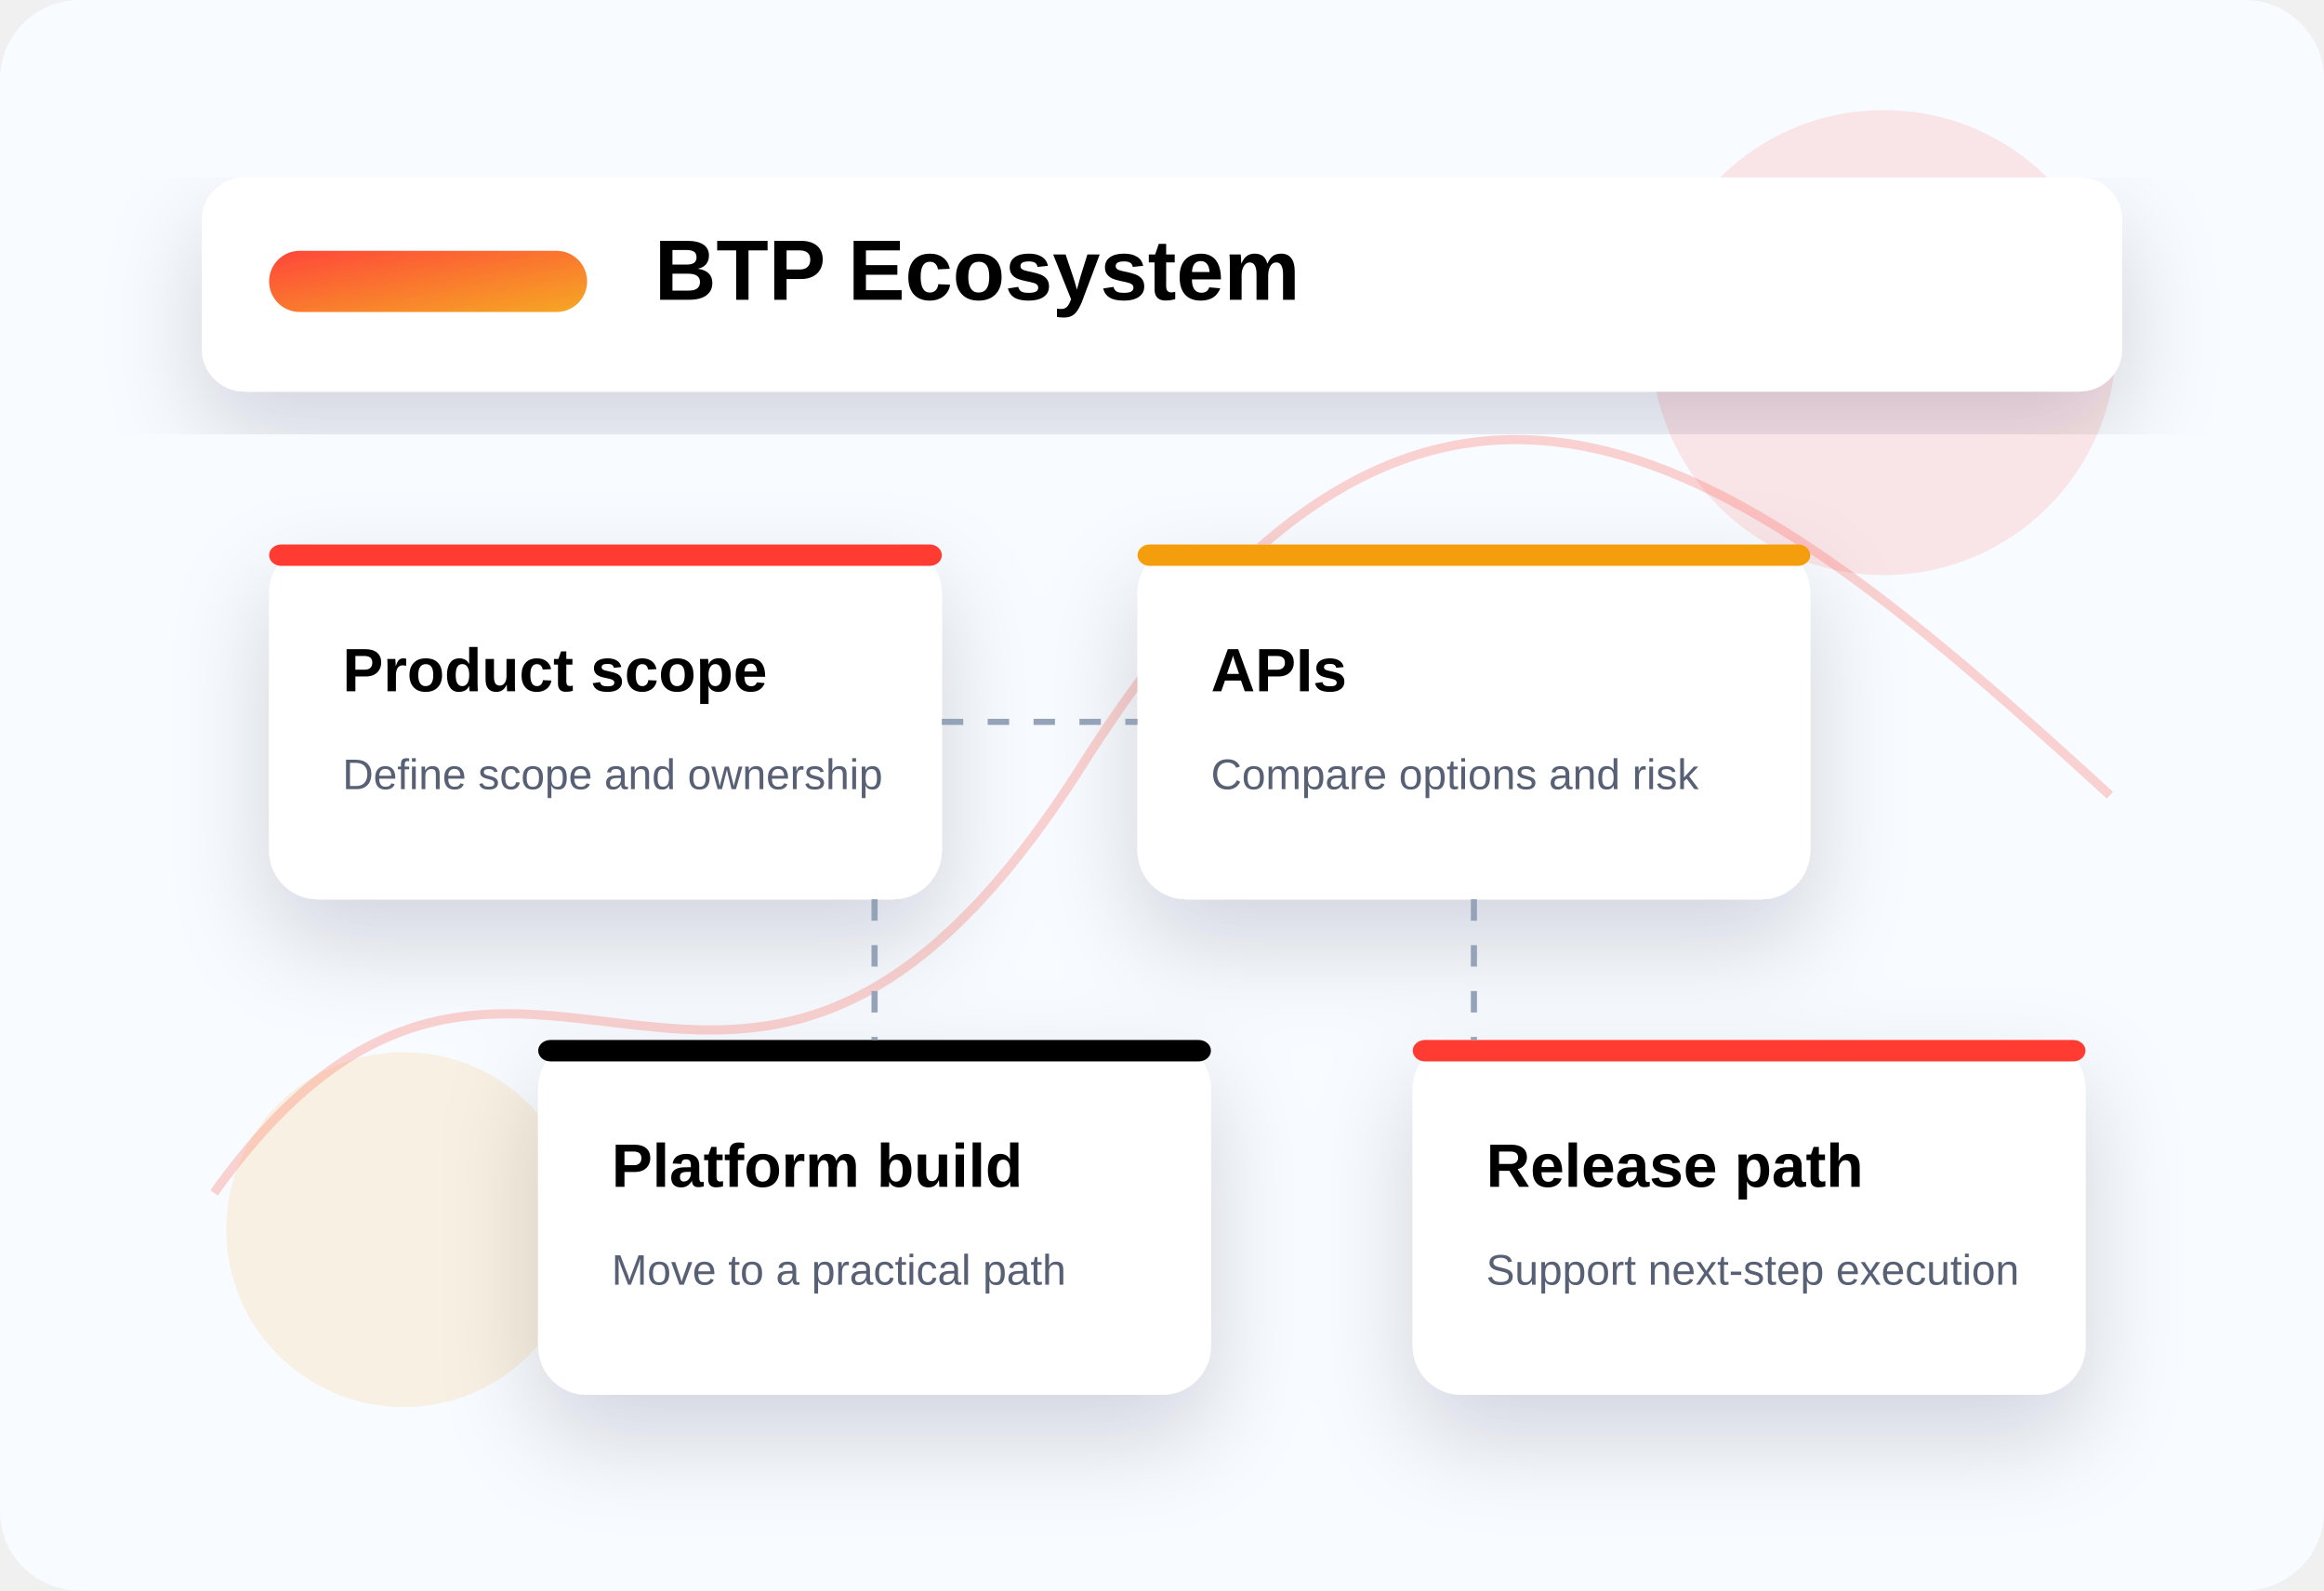
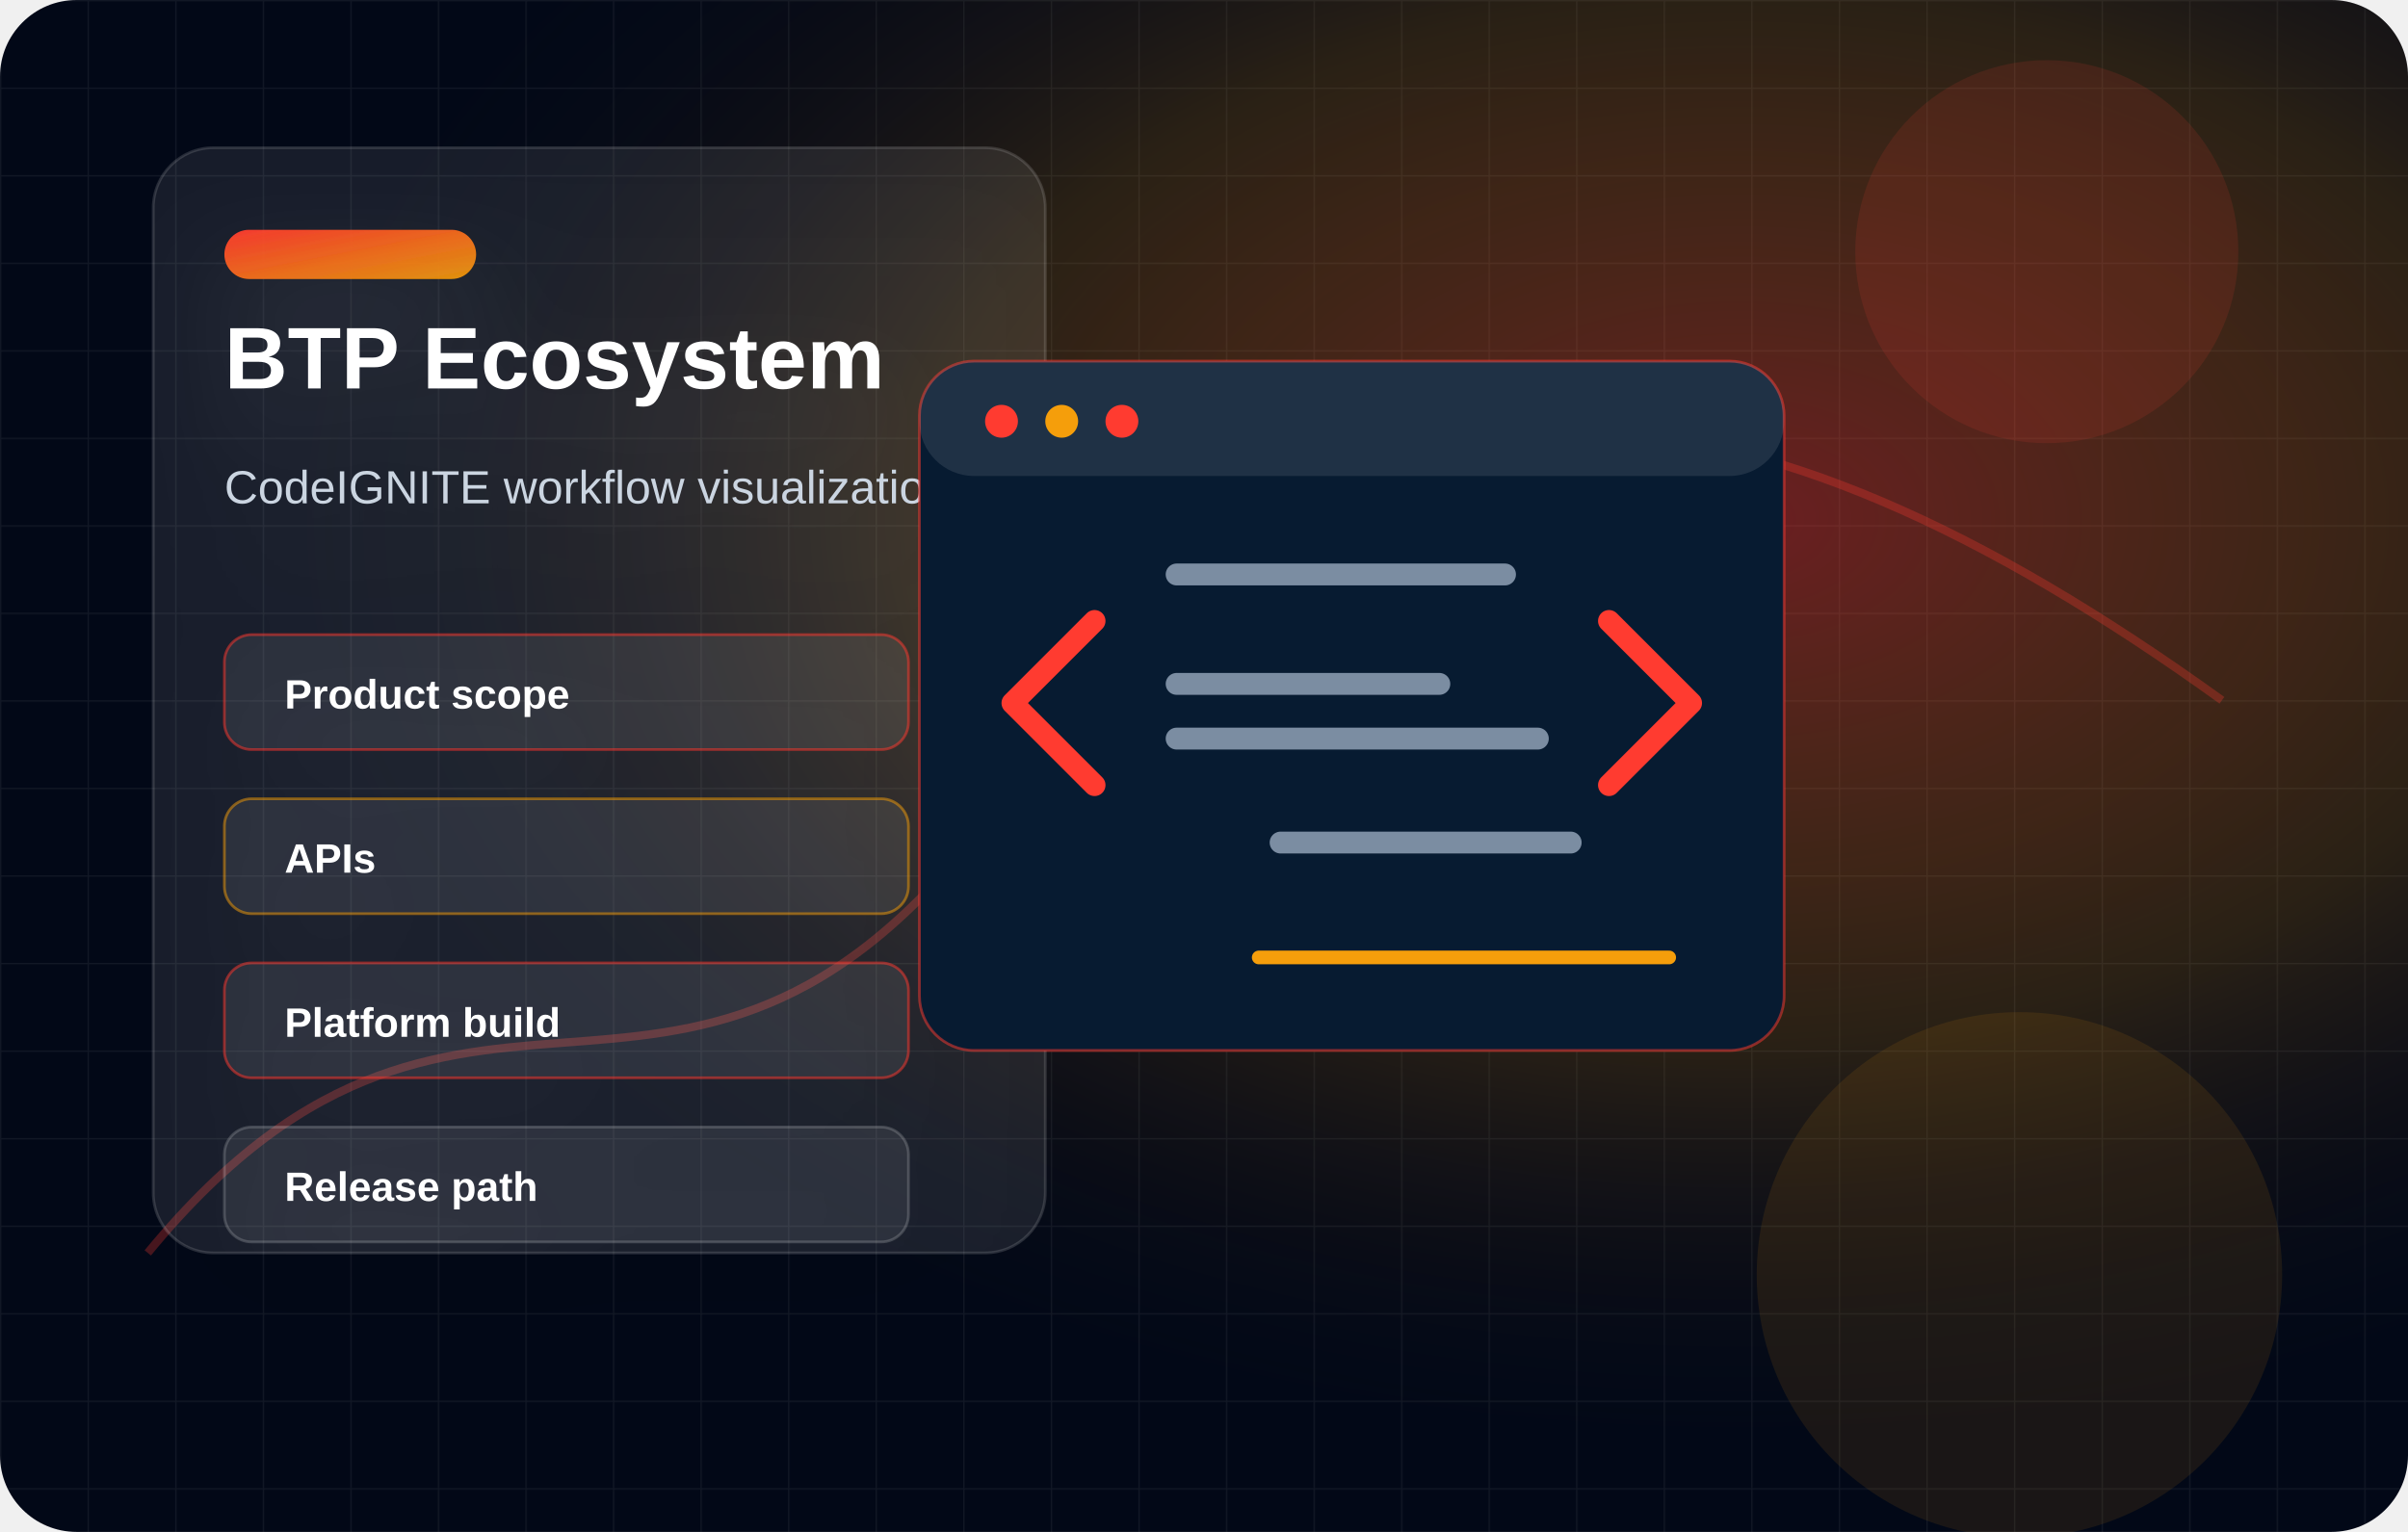
- <svg xmlns="http://www.w3.org/2000/svg" width="760" height="520" viewBox="0 0 760 520" role="img" aria-labelledby="title desc">
+ <svg xmlns="http://www.w3.org/2000/svg" width="880" height="560" viewBox="0 0 880 560" role="img" aria-labelledby="title desc">
  <defs>
    <linearGradient id="g" x1="0" y1="0" x2="1" y2="1">
      <stop offset="0" stop-color="#FF3B30" stop-opacity=".95" />
      <stop offset="1" stop-color="#F59E0B" stop-opacity=".9" />
    </linearGradient>
+     <radialGradient id="r" cx=".72" cy=".34" r=".62">
+       <stop offset="0" stop-color="#FF3B30" stop-opacity=".42" />
+       <stop offset=".55" stop-color="#F59E0B" stop-opacity=".16" />
+       <stop offset="1" stop-color="#020817" stop-opacity="0" />
+     </radialGradient>
+     <pattern id="grid" width="32" height="32" patternUnits="userSpaceOnUse">
+       <path d="M32 0H0V32" fill="none" stroke="#ffffff" stroke-opacity=".06" />
+     </pattern>
    <filter id="s" x="-20%" y="-20%" width="140%" height="140%">
-       <feDropShadow dx="0" dy="14" stdDeviation="16" flood-color="#0f172a" flood-opacity=".16" />
+       <feDropShadow dx="0" dy="18" stdDeviation="18" flood-color="#000000" flood-opacity=".28" />
    </filter>
  </defs>
-   <rect width="760" height="520" rx="26" fill="#f8fbff" />
-   <path d="M70 390 C170 250 240 430 354 250 S570 150 690 260" fill="none" stroke="#FF3B30" stroke-width="3" stroke-opacity=".22" />
-   <circle cx="616" cy="112" r="76" fill="#FF3B30" opacity=".12" />
-   <circle cx="132" cy="402" r="58" fill="#F59E0B" opacity=".12" />
-   <rect x="66" y="58" width="628" height="70" rx="14" fill="#fff" filter="url(#s)" />
-   <rect x="88" y="82" width="104" height="20" rx="10" fill="url(#g)" />
-   <text x="214" y="98" font-family="Segoe UI, Arial" font-size="28" font-weight="800" fill="#000">BTP Ecosystem</text>
+   <rect width="880" height="560" rx="28" fill="#020817" />
+   <rect width="880" height="560" rx="28" fill="url(#grid)" />
+   <rect width="880" height="560" rx="28" fill="url(#r)" />
+   <path d="M54 458 C174 312 255 456 374 282 S640 132 812 256" fill="none" stroke="#FF3B30" stroke-width="3" stroke-opacity=".28" />
  <g filter="url(#s)">
-     <rect x="88" y="178" width="220" height="116" rx="16" fill="#fff" />
-     <rect x="88" y="178" width="220" height="7" rx="4" fill="#FF3B30" />
-     <text x="112" y="226" font-family="Segoe UI, Arial" font-size="20" font-weight="800" fill="#000">Product scope</text>
-     <text x="112" y="258" font-family="Segoe UI, Arial" font-size="14" fill="#586174">Define scope and ownership</text>
-     <rect x="372" y="178" width="220" height="116" rx="16" fill="#fff" />
-     <rect x="372" y="178" width="220" height="7" rx="4" fill="#F59E0B" />
-     <text x="396" y="226" font-family="Segoe UI, Arial" font-size="20" font-weight="800" fill="#000">APIs</text>
-     <text x="396" y="258" font-family="Segoe UI, Arial" font-size="14" fill="#586174">Compare options and risk</text>
-     <rect x="176" y="340" width="220" height="116" rx="16" fill="#fff" />
-     <rect x="176" y="340" width="220" height="7" rx="4" fill="#000" />
-     <text x="200" y="388" font-family="Segoe UI, Arial" font-size="20" font-weight="800" fill="#000">Platform build</text>
-     <text x="200" y="420" font-family="Segoe UI, Arial" font-size="14" fill="#586174">Move to a practical path</text>
-     <rect x="462" y="340" width="220" height="116" rx="16" fill="#fff" />
-     <rect x="462" y="340" width="220" height="7" rx="4" fill="#ff3b30" />
-     <text x="486" y="388" font-family="Segoe UI, Arial" font-size="20" font-weight="800" fill="#000">Release path</text>
-     <text x="486" y="420" font-family="Segoe UI, Arial" font-size="14" fill="#586174">Support next-step execution</text>
+     <rect x="56" y="54" width="326" height="404" rx="22" fill="rgba(255,255,255,.08)" stroke="rgba(255,255,255,.14)" />
+     <rect x="82" y="84" width="92" height="18" rx="9" fill="url(#g)" />
+     <text x="82" y="142" font-family="Segoe UI, Arial" font-size="32" font-weight="850" fill="#fff">BTP Ecosystem</text>
+     <text x="82" y="184" font-family="Segoe UI, Arial" font-size="17" fill="#cbd5e1">CodeIGNITE workflow visualization</text>
+     <g font-family="Segoe UI, Arial" font-size="15" font-weight="800" fill="#fff">
+       <rect x="82" y="232" width="250" height="42" rx="10" fill="rgba(255,255,255,.08)" stroke="#FF3B30" stroke-opacity=".5" />
+       <text x="104" y="259">Product scope</text>
+       <rect x="82" y="292" width="250" height="42" rx="10" fill="rgba(255,255,255,.08)" stroke="#F59E0B" stroke-opacity=".5" />
+       <text x="104" y="319">APIs</text>
+       <rect x="82" y="352" width="250" height="42" rx="10" fill="rgba(255,255,255,.08)" stroke="#ff3b30" stroke-opacity=".5" />
+       <text x="104" y="379">Platform build</text>
+       <rect x="82" y="412" width="250" height="42" rx="10" fill="rgba(255,255,255,.08)" stroke="#ffffff" stroke-opacity=".18" />
+       <text x="104" y="439">Release path</text>
+     </g>
  </g>
-   <path d="M308 236 H372 M482 294 V340 M286 294 V340" stroke="#94a3b8" stroke-width="2" stroke-dasharray="7 8" />
+   <g class="motif code" transform="translate(336 132)">
+     <rect x="0" y="0" width="316" height="252" rx="20" fill="#071b31" stroke="#FF3B30" stroke-opacity=".5" />
+     <rect x="0" y="0" width="316" height="42" rx="20" fill="rgba(255,255,255,.1)" />
+     <circle cx="30" cy="22" r="6" fill="#ff3b30" />
+     <circle cx="52" cy="22" r="6" fill="#F59E0B" />
+     <circle cx="74" cy="22" r="6" fill="#FF3B30" />
+     <path d="M64 95 L34 125 L64 155 M252 95 L282 125 L252 155" fill="none" stroke="#FF3B30" stroke-width="8" stroke-linecap="round" stroke-linejoin="round" />
+     <path d="M132 176 H238 M94 78 H214 M94 118 H190 M94 138 H226" stroke="#dbeafe" stroke-width="8" stroke-opacity=".55" stroke-linecap="round" />
+     <path d="M124 218 H274" stroke="#F59E0B" stroke-width="5" stroke-linecap="round" />
+   </g>
+   <circle cx="748" cy="92" r="70" fill="#FF3B30" opacity=".12" />
+   <circle cx="738" cy="466" r="96" fill="#F59E0B" opacity=".1" />
</svg>
